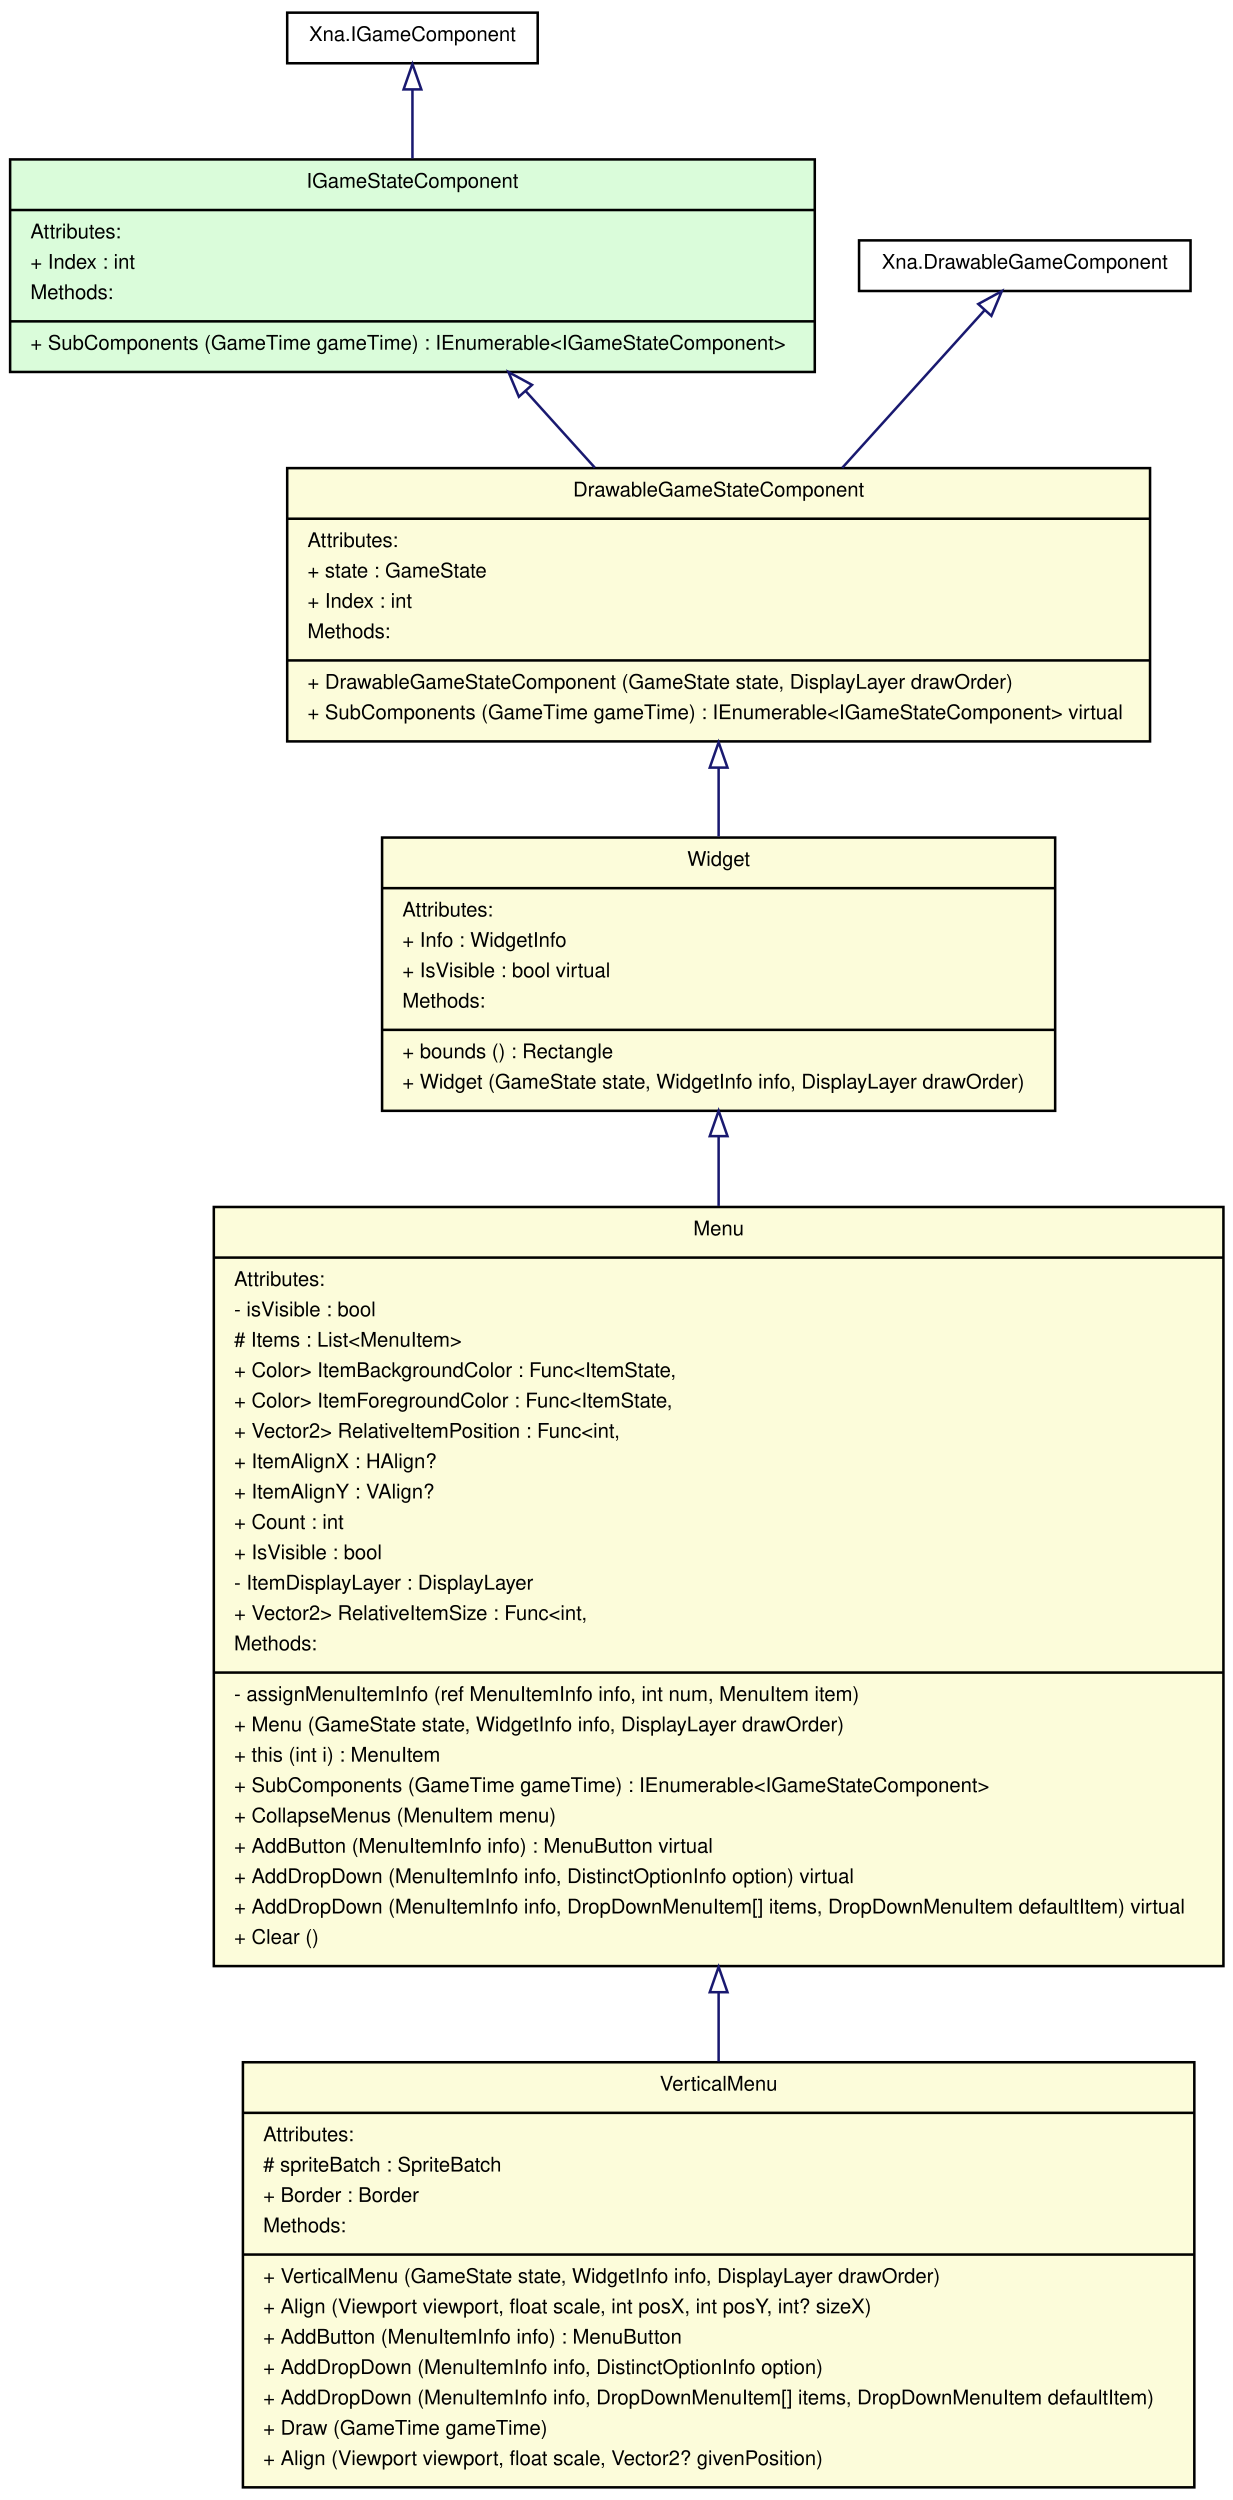
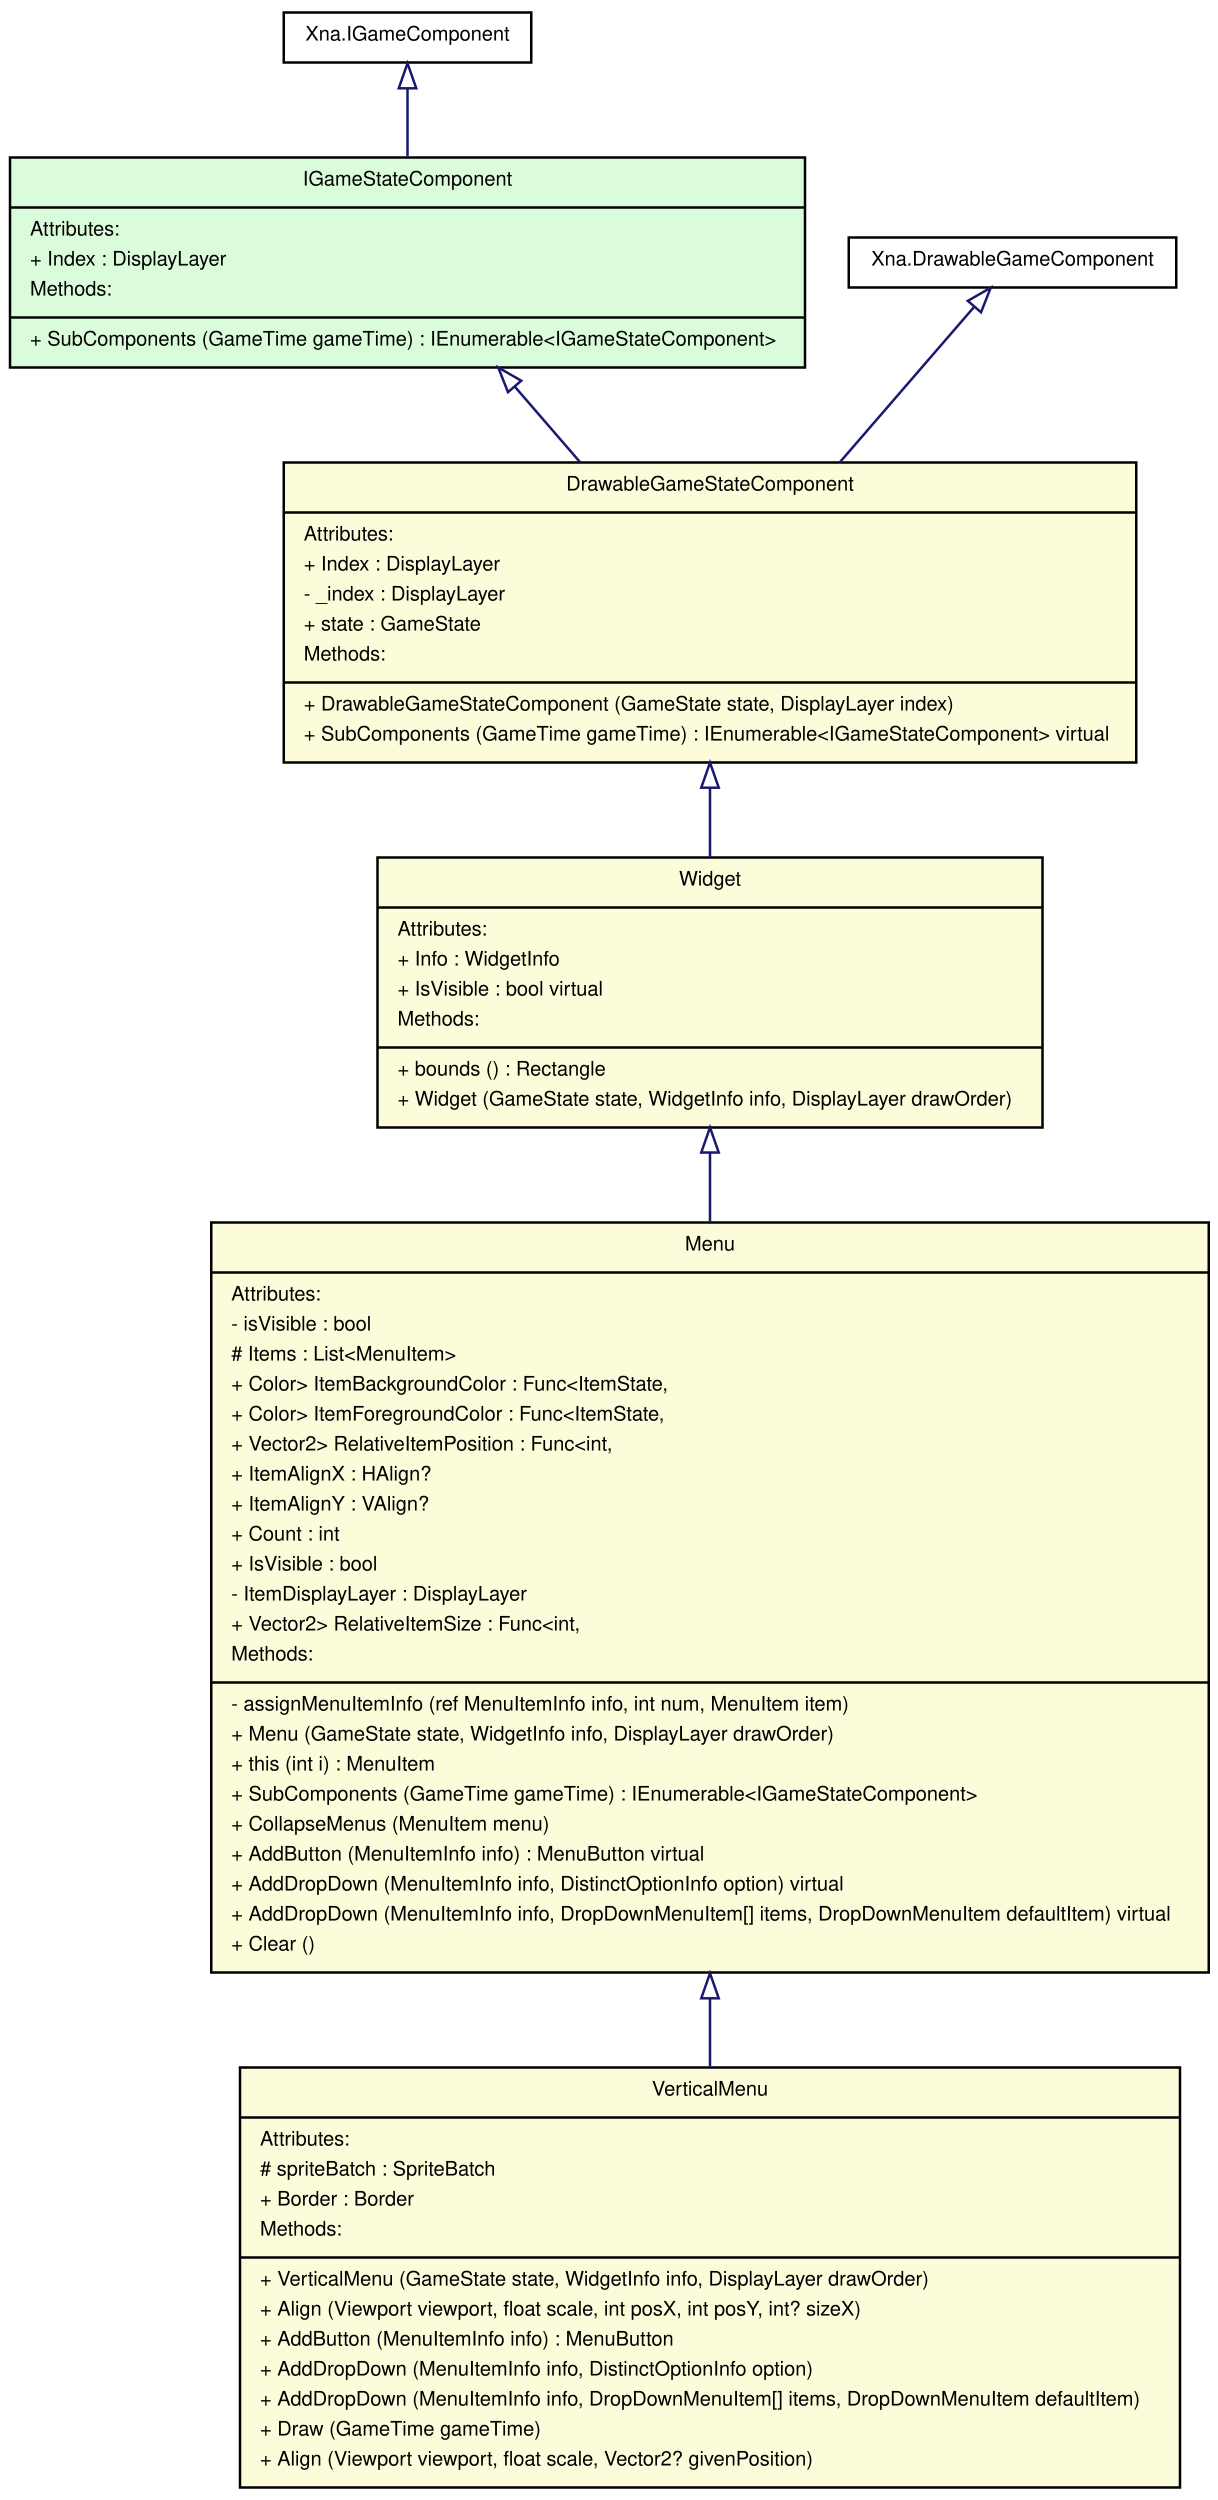
- <svg xmlns="http://www.w3.org/2000/svg" width="487pt" height="988pt" viewBox="0.00 0.00 487.00 988.00">
-   <g id="graph1" class="graph" transform="scale(1 1) rotate(0) translate(4 984)">
-     <polygon fill="white" stroke="white" points="-4,5 -4,-984 484,-984 484,5 -4,5" />
+ <svg xmlns="http://www.w3.org/2000/svg" width="487pt" height="1000pt" viewBox="0.00 0.00 487.00 1000.00">
+   <g id="graph1" class="graph" transform="scale(1 1) rotate(0) translate(4 996)">
+     <polygon fill="white" stroke="white" points="-4,5 -4,-996 484,-996 484,5 -4,5" />
    <g id="node1" class="node">
      <polygon fill="#fcfcda" stroke="black" points="80.5,-207 80.5,-507 479.5,-507 479.5,-207 80.5,-207" />
      <text text-anchor="middle" x="280" y="-495.8" font-family="Helvetica,sans-Serif" font-size="8.00">Menu</text>
      <polyline fill="none" stroke="black" points="80.5,-487 479.5,-487 " />
      <text text-anchor="start" x="88.5" y="-475.8" font-family="Helvetica,sans-Serif" font-size="8.00">Attributes:</text>
      <text text-anchor="start" x="88.5" y="-463.8" font-family="Helvetica,sans-Serif" font-size="8.00">- isVisible : bool</text>
      <text text-anchor="start" x="88.5" y="-451.8" font-family="Helvetica,sans-Serif" font-size="8.00"># Items : List&lt;MenuItem&gt;</text>
      <text text-anchor="start" x="88.5" y="-439.8" font-family="Helvetica,sans-Serif" font-size="8.00">+ Color&gt; ItemBackgroundColor : Func&lt;ItemState,</text>
      <text text-anchor="start" x="88.5" y="-427.8" font-family="Helvetica,sans-Serif" font-size="8.00">+ Color&gt; ItemForegroundColor : Func&lt;ItemState,</text>
      <text text-anchor="start" x="88.5" y="-415.8" font-family="Helvetica,sans-Serif" font-size="8.00">+ Vector2&gt; RelativeItemPosition : Func&lt;int,</text>
      <text text-anchor="start" x="88.5" y="-403.8" font-family="Helvetica,sans-Serif" font-size="8.00">+ ItemAlignX : HAlign?</text>
      <text text-anchor="start" x="88.5" y="-391.8" font-family="Helvetica,sans-Serif" font-size="8.00">+ ItemAlignY : VAlign?</text>
      <text text-anchor="start" x="88.5" y="-379.8" font-family="Helvetica,sans-Serif" font-size="8.00">+ Count : int</text>
      <text text-anchor="start" x="88.5" y="-367.8" font-family="Helvetica,sans-Serif" font-size="8.00">+ IsVisible : bool</text>
      <text text-anchor="start" x="88.5" y="-355.8" font-family="Helvetica,sans-Serif" font-size="8.00">- ItemDisplayLayer : DisplayLayer</text>
      <text text-anchor="start" x="88.5" y="-343.8" font-family="Helvetica,sans-Serif" font-size="8.00">+ Vector2&gt; RelativeItemSize : Func&lt;int,</text>
      <text text-anchor="start" x="88.5" y="-331.8" font-family="Helvetica,sans-Serif" font-size="8.00">Methods:</text>
      <polyline fill="none" stroke="black" points="80.5,-323 479.5,-323 " />
      <text text-anchor="start" x="88.5" y="-311.8" font-family="Helvetica,sans-Serif" font-size="8.00">- assignMenuItemInfo (ref MenuItemInfo info, int num, MenuItem item)</text>
      <text text-anchor="start" x="88.5" y="-299.8" font-family="Helvetica,sans-Serif" font-size="8.00">+ Menu (GameState state, WidgetInfo info, DisplayLayer drawOrder)</text>
      <text text-anchor="start" x="88.5" y="-287.8" font-family="Helvetica,sans-Serif" font-size="8.00">+ this (int i) : MenuItem</text>
      <text text-anchor="start" x="88.5" y="-275.8" font-family="Helvetica,sans-Serif" font-size="8.00">+ SubComponents (GameTime gameTime) : IEnumerable&lt;IGameStateComponent&gt;</text>
      <text text-anchor="start" x="88.5" y="-263.8" font-family="Helvetica,sans-Serif" font-size="8.00">+ CollapseMenus (MenuItem menu)</text>
      <text text-anchor="start" x="88.5" y="-251.8" font-family="Helvetica,sans-Serif" font-size="8.00">+ AddButton (MenuItemInfo info) : MenuButton virtual</text>
      <text text-anchor="start" x="88.5" y="-239.8" font-family="Helvetica,sans-Serif" font-size="8.00">+ AddDropDown (MenuItemInfo info, DistinctOptionInfo option) virtual</text>
      <text text-anchor="start" x="88.5" y="-227.8" font-family="Helvetica,sans-Serif" font-size="8.00">+ AddDropDown (MenuItemInfo info, DropDownMenuItem[] items, DropDownMenuItem defaultItem) virtual</text>
      <text text-anchor="start" x="88.5" y="-215.8" font-family="Helvetica,sans-Serif" font-size="8.00">+ Clear ()</text>
    </g>
    <g id="node5" class="node">
      <polygon fill="#fcfcda" stroke="black" points="92,-1 92,-169 468,-169 468,-1 92,-1" />
      <text text-anchor="middle" x="280" y="-157.8" font-family="Helvetica,sans-Serif" font-size="8.00">VerticalMenu</text>
      <polyline fill="none" stroke="black" points="92,-149 468,-149 " />
      <text text-anchor="start" x="100" y="-137.8" font-family="Helvetica,sans-Serif" font-size="8.00">Attributes:</text>
      <text text-anchor="start" x="100" y="-125.8" font-family="Helvetica,sans-Serif" font-size="8.00"># spriteBatch : SpriteBatch</text>
      <text text-anchor="start" x="100" y="-113.8" font-family="Helvetica,sans-Serif" font-size="8.00">+ Border : Border</text>
      <text text-anchor="start" x="100" y="-101.8" font-family="Helvetica,sans-Serif" font-size="8.00">Methods:</text>
      <polyline fill="none" stroke="black" points="92,-93 468,-93 " />
      <text text-anchor="start" x="100" y="-81.8" font-family="Helvetica,sans-Serif" font-size="8.00">+ VerticalMenu (GameState state, WidgetInfo info, DisplayLayer drawOrder)</text>
      <text text-anchor="start" x="100" y="-69.8" font-family="Helvetica,sans-Serif" font-size="8.00">+ Align (Viewport viewport, float scale, int posX, int posY, int? sizeX)</text>
      <text text-anchor="start" x="100" y="-57.8" font-family="Helvetica,sans-Serif" font-size="8.00">+ AddButton (MenuItemInfo info) : MenuButton</text>
      <text text-anchor="start" x="100" y="-45.8" font-family="Helvetica,sans-Serif" font-size="8.00">+ AddDropDown (MenuItemInfo info, DistinctOptionInfo option)</text>
      <text text-anchor="start" x="100" y="-33.8" font-family="Helvetica,sans-Serif" font-size="8.00">+ AddDropDown (MenuItemInfo info, DropDownMenuItem[] items, DropDownMenuItem defaultItem)</text>
      <text text-anchor="start" x="100" y="-21.8" font-family="Helvetica,sans-Serif" font-size="8.00">+ Draw (GameTime gameTime)</text>
      <text text-anchor="start" x="100" y="-9.8" font-family="Helvetica,sans-Serif" font-size="8.00">+ Align (Viewport viewport, float scale, Vector2? givenPosition)</text>
    </g>
    <g id="edge12" class="edge">
      <path fill="none" stroke="midnightblue" d="M280,-196.542C280,-187.249 280,-178.113 280,-169.316" />
      <polygon fill="none" stroke="midnightblue" points="276.5,-196.68 280,-206.68 283.5,-196.68 276.5,-196.68" />
    </g>
    <g id="node2" class="node">
      <polygon fill="#fcfcda" stroke="black" points="147,-545 147,-653 413,-653 413,-545 147,-545" />
      <text text-anchor="middle" x="280" y="-641.8" font-family="Helvetica,sans-Serif" font-size="8.00">Widget</text>
      <polyline fill="none" stroke="black" points="147,-633 413,-633 " />
      <text text-anchor="start" x="155" y="-621.8" font-family="Helvetica,sans-Serif" font-size="8.00">Attributes:</text>
      <text text-anchor="start" x="155" y="-609.8" font-family="Helvetica,sans-Serif" font-size="8.00">+ Info : WidgetInfo</text>
      <text text-anchor="start" x="155" y="-597.8" font-family="Helvetica,sans-Serif" font-size="8.00">+ IsVisible : bool virtual</text>
      <text text-anchor="start" x="155" y="-585.8" font-family="Helvetica,sans-Serif" font-size="8.00">Methods:</text>
      <polyline fill="none" stroke="black" points="147,-577 413,-577 " />
      <text text-anchor="start" x="155" y="-565.8" font-family="Helvetica,sans-Serif" font-size="8.00">+ bounds () : Rectangle</text>
      <text text-anchor="start" x="155" y="-553.8" font-family="Helvetica,sans-Serif" font-size="8.00">+ Widget (GameState state, WidgetInfo info, DisplayLayer drawOrder)</text>
    </g>
    <g id="edge2" class="edge">
      <path fill="none" stroke="midnightblue" d="M280,-534.969C280,-526.216 280,-516.948 280,-507.421" />
      <polygon fill="none" stroke="midnightblue" points="276.5,-534.992 280,-544.992 283.5,-534.992 276.5,-534.992" />
    </g>
    <g id="node3" class="node">
-       <polygon fill="#fcfcda" stroke="black" points="109.5,-691 109.5,-799 450.5,-799 450.5,-691 109.5,-691" />
-       <text text-anchor="middle" x="280" y="-787.8" font-family="Helvetica,sans-Serif" font-size="8.00">DrawableGameStateComponent</text>
-       <polyline fill="none" stroke="black" points="109.5,-779 450.5,-779 " />
-       <text text-anchor="start" x="117.5" y="-767.8" font-family="Helvetica,sans-Serif" font-size="8.00">Attributes:</text>
-       <text text-anchor="start" x="117.5" y="-755.8" font-family="Helvetica,sans-Serif" font-size="8.00">+ state : GameState</text>
-       <text text-anchor="start" x="117.5" y="-743.8" font-family="Helvetica,sans-Serif" font-size="8.00">+ Index : int</text>
+       <polygon fill="#fcfcda" stroke="black" points="109.5,-691 109.5,-811 450.5,-811 450.5,-691 109.5,-691" />
+       <text text-anchor="middle" x="280" y="-799.8" font-family="Helvetica,sans-Serif" font-size="8.00">DrawableGameStateComponent</text>
+       <polyline fill="none" stroke="black" points="109.5,-791 450.5,-791 " />
+       <text text-anchor="start" x="117.5" y="-779.8" font-family="Helvetica,sans-Serif" font-size="8.00">Attributes:</text>
+       <text text-anchor="start" x="117.5" y="-767.8" font-family="Helvetica,sans-Serif" font-size="8.00">+ Index : DisplayLayer</text>
+       <text text-anchor="start" x="117.5" y="-755.8" font-family="Helvetica,sans-Serif" font-size="8.00">- _index : DisplayLayer</text>
+       <text text-anchor="start" x="117.5" y="-743.8" font-family="Helvetica,sans-Serif" font-size="8.00">+ state : GameState</text>
      <text text-anchor="start" x="117.5" y="-731.8" font-family="Helvetica,sans-Serif" font-size="8.00">Methods:</text>
      <polyline fill="none" stroke="black" points="109.5,-723 450.5,-723 " />
-       <text text-anchor="start" x="117.5" y="-711.8" font-family="Helvetica,sans-Serif" font-size="8.00">+ DrawableGameStateComponent (GameState state, DisplayLayer drawOrder)</text>
+       <text text-anchor="start" x="117.5" y="-711.8" font-family="Helvetica,sans-Serif" font-size="8.00">+ DrawableGameStateComponent (GameState state, DisplayLayer index)</text>
      <text text-anchor="start" x="117.5" y="-699.8" font-family="Helvetica,sans-Serif" font-size="8.00">+ SubComponents (GameTime gameTime) : IEnumerable&lt;IGameStateComponent&gt; virtual</text>
    </g>
    <g id="edge4" class="edge">
-       <path fill="none" stroke="midnightblue" d="M280,-680.523C280,-671.474 280,-662.248 280,-653.41" />
-       <polygon fill="none" stroke="midnightblue" points="276.5,-680.635 280,-690.635 283.5,-680.635 276.5,-680.635" />
+       <path fill="none" stroke="midnightblue" d="M280,-680.907C280,-671.607 280,-662.188 280,-653.212" />
+       <polygon fill="none" stroke="midnightblue" points="276.5,-680.926 280,-690.926 283.5,-680.926 276.5,-680.926" />
    </g>
    <g id="node4" class="node">
-       <polygon fill="#dafcda" stroke="black" points="0,-837 0,-921 318,-921 318,-837 0,-837" />
-       <text text-anchor="middle" x="159" y="-909.8" font-family="Helvetica,sans-Serif" font-size="8.00">IGameStateComponent</text>
-       <polyline fill="none" stroke="black" points="0,-901 318,-901 " />
-       <text text-anchor="start" x="8" y="-889.8" font-family="Helvetica,sans-Serif" font-size="8.00">Attributes:</text>
-       <text text-anchor="start" x="8" y="-877.8" font-family="Helvetica,sans-Serif" font-size="8.00">+ Index : int</text>
-       <text text-anchor="start" x="8" y="-865.8" font-family="Helvetica,sans-Serif" font-size="8.00">Methods:</text>
-       <polyline fill="none" stroke="black" points="0,-857 318,-857 " />
-       <text text-anchor="start" x="8" y="-845.8" font-family="Helvetica,sans-Serif" font-size="8.00">+ SubComponents (GameTime gameTime) : IEnumerable&lt;IGameStateComponent&gt;</text>
+       <polygon fill="#dafcda" stroke="black" points="0,-849 0,-933 318,-933 318,-849 0,-849" />
+       <text text-anchor="middle" x="159" y="-921.8" font-family="Helvetica,sans-Serif" font-size="8.00">IGameStateComponent</text>
+       <polyline fill="none" stroke="black" points="0,-913 318,-913 " />
+       <text text-anchor="start" x="8" y="-901.8" font-family="Helvetica,sans-Serif" font-size="8.00">Attributes:</text>
+       <text text-anchor="start" x="8" y="-889.8" font-family="Helvetica,sans-Serif" font-size="8.00">+ Index : DisplayLayer</text>
+       <text text-anchor="start" x="8" y="-877.8" font-family="Helvetica,sans-Serif" font-size="8.00">Methods:</text>
+       <polyline fill="none" stroke="black" points="0,-869 318,-869 " />
+       <text text-anchor="start" x="8" y="-857.8" font-family="Helvetica,sans-Serif" font-size="8.00">+ SubComponents (GameTime gameTime) : IEnumerable&lt;IGameStateComponent&gt;</text>
    </g>
    <g id="edge8" class="edge">
-       <path fill="none" stroke="midnightblue" d="M203.666,-829.535C212.59,-819.653 222.007,-809.224 231.065,-799.192" />
-       <polygon fill="none" stroke="midnightblue" points="201.057,-827.202 196.953,-836.969 206.253,-831.893 201.057,-827.202" />
+       <path fill="none" stroke="midnightblue" d="M201.959,-841.295C210.409,-831.519 219.358,-821.165 228.065,-811.09" />
+       <polygon fill="none" stroke="midnightblue" points="199.195,-839.141 195.304,-848.995 204.491,-843.718 199.195,-839.141" />
    </g>
    <g id="node6" class="node">
-       <polygon fill="#ffffff" stroke="black" points="335.5,-869 335.5,-889 466.5,-889 466.5,-869 335.5,-869" />
-       <text text-anchor="middle" x="401" y="-877.8" font-family="Helvetica,sans-Serif" font-size="8.00">Xna.DrawableGameComponent</text>
+       <polygon fill="#ffffff" stroke="black" points="335.5,-881 335.5,-901 466.5,-901 466.5,-881 335.5,-881" />
+       <text text-anchor="middle" x="401" y="-889.8" font-family="Helvetica,sans-Serif" font-size="8.00">Xna.DrawableGameComponent</text>
    </g>
    <g id="edge6" class="edge">
-       <path fill="none" stroke="midnightblue" d="M385.148,-861.445C370.817,-845.574 348.95,-821.357 328.861,-799.111" />
-       <polygon fill="none" stroke="midnightblue" points="382.606,-863.852 391.905,-868.928 387.801,-859.161 382.606,-863.852" />
+       <path fill="none" stroke="midnightblue" d="M385.504,-873.071C371.886,-857.314 351.268,-833.459 331.861,-811.004" />
+       <polygon fill="none" stroke="midnightblue" points="383.111,-875.654 392.298,-880.932 388.407,-871.077 383.111,-875.654" />
    </g>
    <g id="node7" class="node">
-       <polygon fill="#ffffff" stroke="black" points="109.5,-959 109.5,-979 208.5,-979 208.5,-959 109.5,-959" />
-       <text text-anchor="middle" x="159" y="-967.8" font-family="Helvetica,sans-Serif" font-size="8.00">Xna.IGameComponent</text>
+       <polygon fill="#ffffff" stroke="black" points="109.5,-971 109.5,-991 208.5,-991 208.5,-971 109.5,-971" />
+       <text text-anchor="middle" x="159" y="-979.8" font-family="Helvetica,sans-Serif" font-size="8.00">Xna.IGameComponent</text>
    </g>
    <g id="edge10" class="edge">
-       <path fill="none" stroke="midnightblue" d="M159,-948.454C159,-940.393 159,-930.828 159,-921.414" />
-       <polygon fill="none" stroke="midnightblue" points="155.5,-948.676 159,-958.676 162.5,-948.676 155.5,-948.676" />
+       <path fill="none" stroke="midnightblue" d="M159,-960.454C159,-952.393 159,-942.828 159,-933.414" />
+       <polygon fill="none" stroke="midnightblue" points="155.5,-960.676 159,-970.676 162.5,-960.676 155.5,-960.676" />
    </g>
  </g>
</svg>
